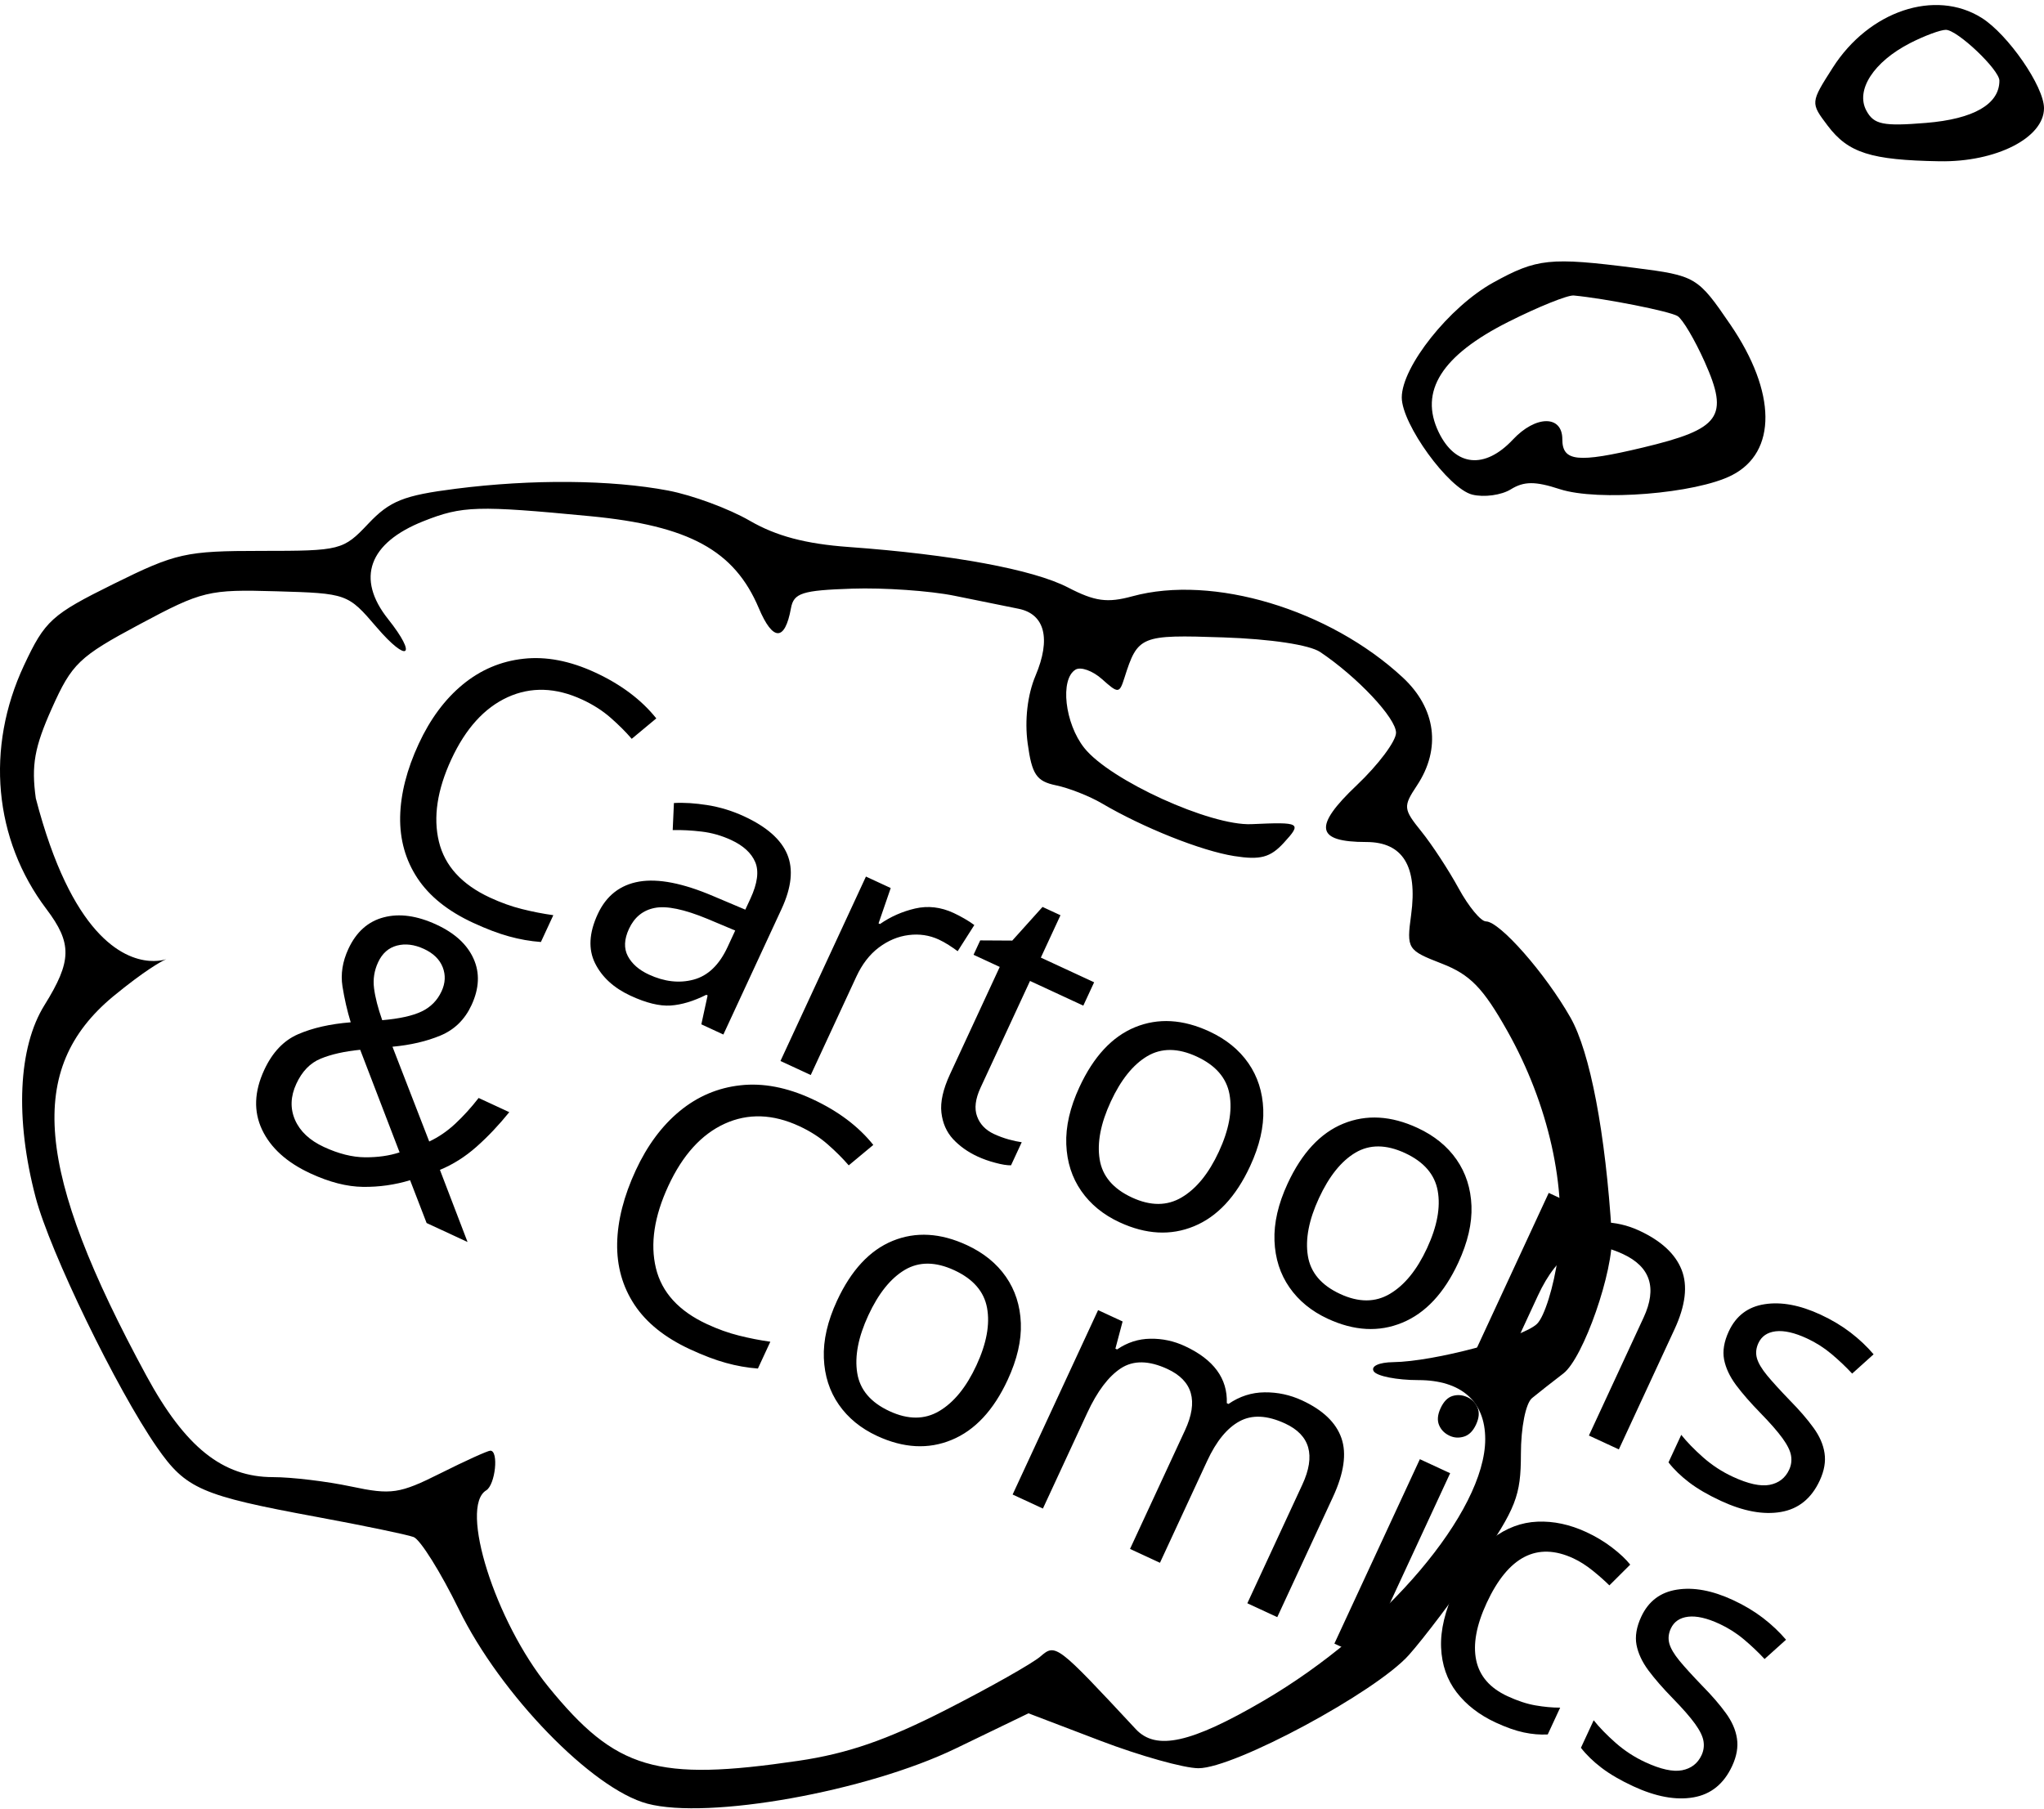
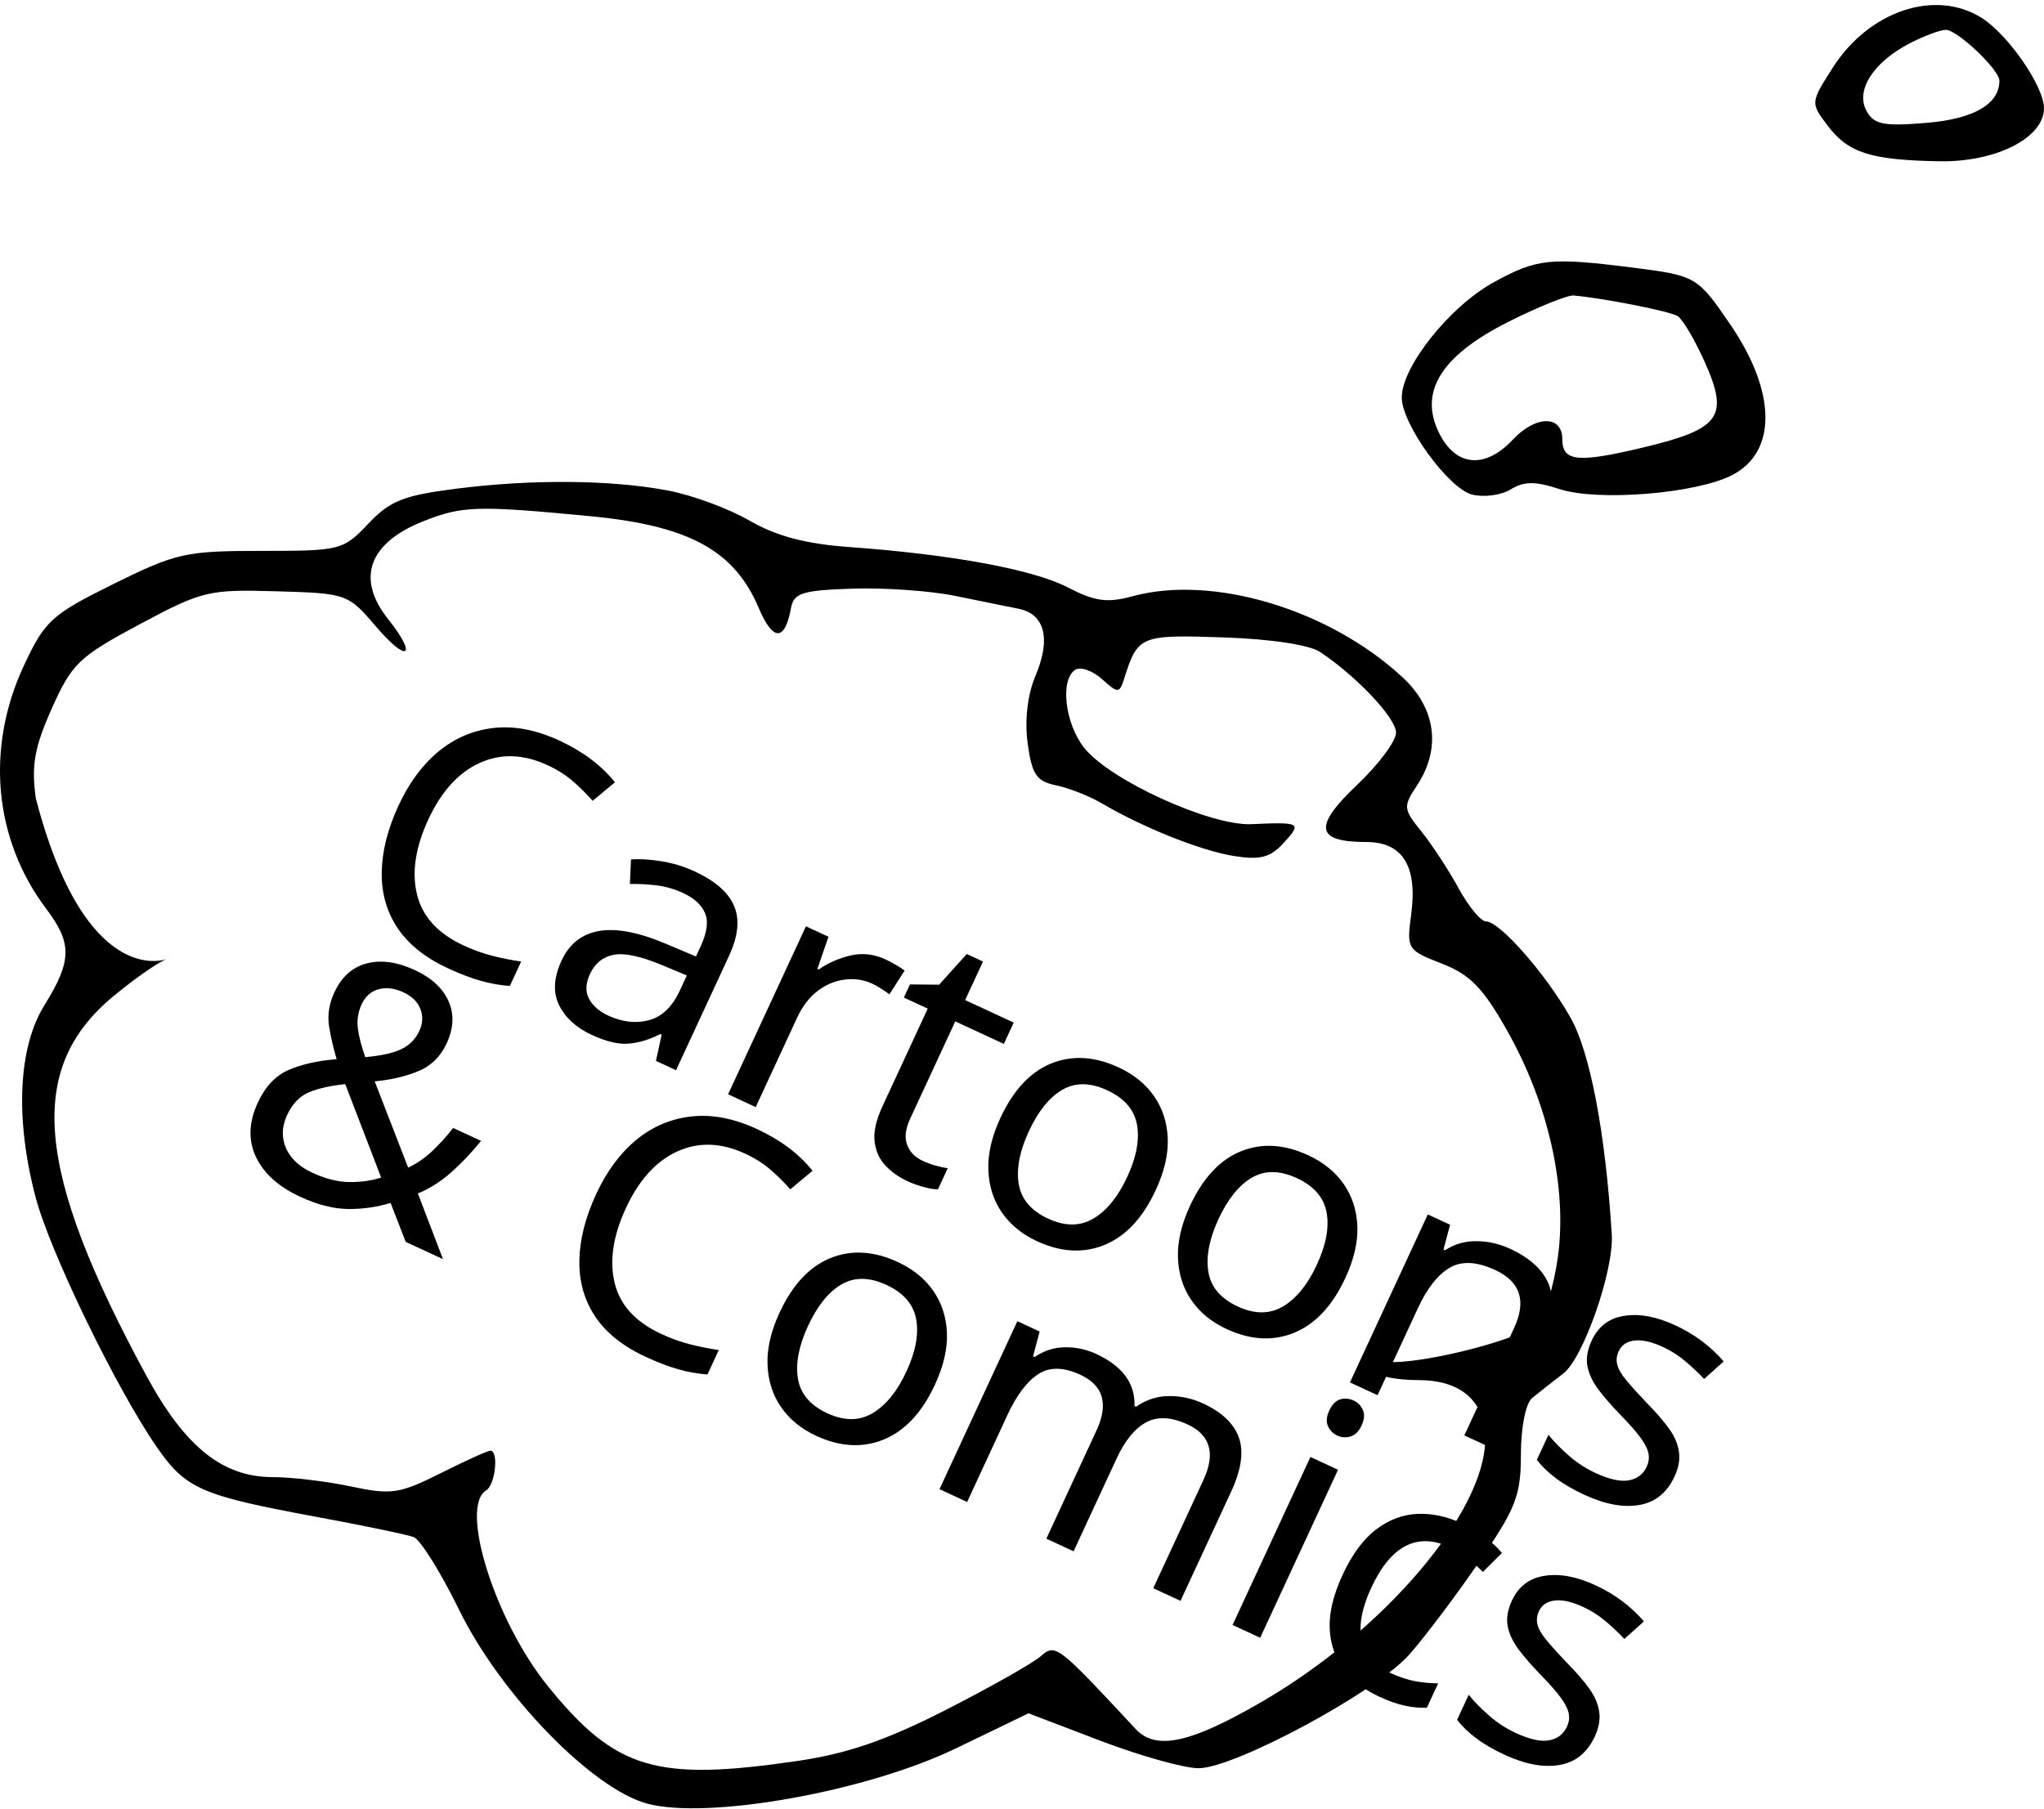
<svg xmlns="http://www.w3.org/2000/svg" width="326.3" height="288.728" id="svg3236" version="1.1">
  <defs id="defs3238" />
  <g id="layer1" transform="translate(-484.4937,-119.8478)">
    <path style="fill:#000000" d="m 800.826,122.69 c 4.222,2.645 9.968,10.962 9.968,14.43 0,4.738 -7.657,8.631 -16.674,8.478 -10.982,-0.187 -14.574,-1.331 -17.866,-5.692 -2.752,-3.646 -2.751,-3.663 0.819,-9.256 5.786,-9.066 16.339,-12.602 23.753,-7.959 z m -11.376,4.025 c -5.842,2.988 -8.784,7.524 -7.009,10.805 1.197,2.211 2.666,2.513 9.521,1.952 7.603,-0.621 11.712,-2.988 11.712,-6.744 0,-1.744 -6.712,-8.118 -8.55,-8.118 -0.858,0 -3.411,0.947 -5.674,2.105 z m -44.005,35.901 c 9.768,1.244 10.07,1.423 15.29,9.073 7.362,10.789 7.456,20.347 0.237,24.04 -5.749,2.941 -21.4,4.205 -27.481,2.22 -3.921,-1.28 -5.704,-1.273 -7.816,0.032 -1.505,0.93 -4.274,1.308 -6.155,0.84 -3.774,-0.938 -11.251,-11.243 -11.251,-15.507 0,-4.918 7.613,-14.486 14.596,-18.346 6.984,-3.859 9.051,-4.075 22.58,-2.352 z m -20.134,8.608 c -10.678,5.367 -14.303,11.1 -11.148,17.631 2.658,5.501 7.358,5.968 11.846,1.179 3.648,-3.894 7.891,-3.924 7.891,-0.058 0,3.57 2.425,3.822 12.846,1.334 12.418,-2.965 13.81,-4.895 9.875,-13.693 -1.577,-3.526 -3.522,-6.812 -4.322,-7.301 -1.265,-0.773 -11.501,-2.803 -16.577,-3.287 -0.955,-0.091 -5.641,1.796 -10.411,4.194 z m -134.143,26.954 c 3.842,0.726 9.695,2.891 13.006,4.81 4.232,2.453 8.923,3.699 15.797,4.197 16.525,1.196 29.464,3.586 35.024,6.47 4.286,2.223 6.268,2.493 10.268,1.401 12.837,-3.506 31.434,2.077 43.158,12.957 5.314,4.931 6.165,11.38 2.275,17.252 -2.23,3.366 -2.193,3.751 0.706,7.345 1.683,2.086 4.356,6.169 5.942,9.074 1.586,2.905 3.547,5.282 4.358,5.282 2.196,0 9.492,8.299 13.499,15.356 3.135,5.52 5.593,18.438 6.593,34.644 0.353,5.722 -4.528,19.728 -7.731,22.183 -1.768,1.355 -4.016,3.123 -4.995,3.929 -1.015,0.836 -1.78,4.684 -1.78,8.96 0,6.622 -0.788,8.643 -6.764,17.336 -3.72,5.412 -8.723,12.038 -11.118,14.725 -5.299,5.944 -27.843,18.079 -33.587,18.079 -2.286,0 -9.329,-1.973 -15.649,-4.384 l -11.492,-4.384 -11.601,5.607 c -14.237,6.882 -39.517,11.409 -49.242,8.819 -8.8,-2.344 -23.44,-17.428 -30.064,-30.976 -2.927,-5.987 -6.192,-11.206 -7.255,-11.598 -1.063,-0.392 -8.021,-1.837 -15.461,-3.212 -18.468,-3.411 -20.893,-4.469 -25.516,-11.13 -6.43,-9.265 -17.064,-31.181 -19.36,-39.901 -3.306,-12.556 -2.783,-23.942 1.409,-30.675 4.393,-7.054 4.449,-9.874 0.306,-15.36 -8.393,-11.115 -9.736,-25.725 -3.574,-38.889 3.35,-7.157 4.398,-8.11 14.292,-13.005 9.99,-4.942 11.51,-5.282 23.624,-5.282 12.62,0 13.051,-0.11 17.04,-4.331 3.452,-3.653 5.636,-4.528 13.956,-5.588 12.198,-1.554 24.759,-1.448 33.937,0.287 z m -39.038,4.872 c -8.781,3.475 -10.844,9.154 -5.683,15.644 4.746,5.967 3.143,7.117 -1.826,1.309 -4.594,-5.371 -4.721,-5.416 -15.998,-5.745 -10.843,-0.316 -11.852,-0.073 -21.869,5.286 -9.637,5.155 -10.789,6.258 -13.981,13.398 -2.78,6.217 -3.295,9.104 -2.564,14.364 11.387,43.829 32.796,14.837 12.322,31.66 -13.879,11.552 -12.453,27.754 5.329,60.536 6.182,11.397 12.173,16.197 20.216,16.197 2.978,0 8.592,0.674 12.475,1.498 6.416,1.361 7.716,1.168 14.262,-2.113 3.962,-1.986 7.544,-3.61 7.962,-3.61 1.366,0 0.795,5.446 -0.665,6.338 -4.349,2.658 1.449,20.958 9.944,31.386 10.782,13.235 17.22,15.139 39.894,11.797 7.834,-1.154 14.095,-3.315 23.495,-8.108 7.049,-3.594 13.866,-7.445 15.151,-8.559 2.411,-2.09 2.605,-1.942 15.21,11.603 3.238,3.479 8.804,2.248 20.369,-4.507 19.417,-11.341 35.419,-30.221 35.419,-41.789 0,-6.04 -3.837,-9.428 -10.676,-9.428 -3.434,0 -6.639,-0.634 -7.123,-1.408 -0.505,-0.808 0.826,-1.43 3.12,-1.459 6.516,-0.082 20.669,-3.862 22.966,-6.134 1.172,-1.159 2.661,-5.945 3.31,-10.636 1.518,-10.982 -1.482,-24.412 -8.068,-36.11 -3.871,-6.876 -5.934,-8.996 -10.468,-10.758 -5.493,-2.134 -5.627,-2.346 -4.889,-7.783 1.052,-7.759 -1.33,-11.628 -7.159,-11.628 -8.082,0 -8.496,-2.457 -1.525,-9.064 3.451,-3.271 6.274,-7.042 6.274,-8.38 0,-2.341 -6.165,-8.905 -12.104,-12.889 -1.714,-1.15 -7.872,-2.081 -15.473,-2.338 -13.225,-0.448 -13.641,-0.278 -15.781,6.454 -0.803,2.527 -0.978,2.537 -3.573,0.214 -1.501,-1.343 -3.41,-2.026 -4.242,-1.517 -2.503,1.53 -1.709,8.584 1.408,12.504 4.104,5.161 20.126,12.464 26.691,12.165 7.846,-0.356 8.083,-0.219 5.158,2.977 -2.148,2.347 -3.754,2.776 -7.927,2.116 -5.248,-0.83 -14.489,-4.513 -21.148,-8.428 -1.958,-1.151 -5.236,-2.439 -7.285,-2.863 -3.126,-0.646 -3.855,-1.725 -4.53,-6.702 -0.503,-3.706 -0.031,-7.762 1.257,-10.811 2.489,-5.891 1.489,-9.834 -2.708,-10.68 -1.71,-0.345 -6.313,-1.279 -10.229,-2.075 -3.916,-0.797 -11.277,-1.308 -16.357,-1.137 -7.986,0.269 -9.307,0.693 -9.75,3.128 -0.967,5.315 -2.886,5.307 -5.137,-0.022 -3.894,-9.218 -11.132,-13.166 -26.913,-14.678 -18.023,-1.727 -20.411,-1.657 -26.58,0.785 z" id="path3110" />
-     <text xml:space="preserve" style="font-size:60.55px;font-style:normal;font-variant:normal;font-weight:500;font-stretch:normal;line-height:78%;letter-spacing:0px;word-spacing:0px;fill:#000000;fill-opacity:1;stroke:none;font-family:MMoneib-Yoken2-CalligraphyPen;-inkscape-font-specification:MMoneib-Yoken2-CalligraphyPen Medium" x="596.876" y="6.36" id="text3389" transform="matrix(0.9073195,0.4204419,-0.4204419,0.9073195,0,0)">
-       <tspan id="tspan3391" x="596.876" y="6.36" dy="0 0" style="line-height:78%">Cartoons </tspan>
-       <tspan x="596.876" y="53.588" id="tspan3439" style="line-height:78%">&amp; Comics</tspan>
+     <text xml:space="preserve" style="font-style:normal;font-variant:normal;font-weight:500;font-stretch:normal;font-size:10.929px;line-height:0%;font-family:MMoneib-Yoken2-CalligraphyPen;-inkscape-font-specification:'MMoneib-Yoken2-CalligraphyPen Medium';letter-spacing:0px;word-spacing:0px;fill:#000000;fill-opacity:1;stroke:none;stroke-width:0.911" x="598.422" y="14.705" id="text3389" transform="rotate(24.86249)">
+       <tspan id="tspan3391" x="598.422" y="14.705" dy="0 0" style="font-size:55.147px;line-height:78%;stroke-width:0.911">Cartoons </tspan>
+       <tspan x="598.422" y="57.72" id="tspan3439" style="font-size:55.147px;line-height:78%;stroke-width:0.911">&amp; Comics</tspan>
    </text>
  </g>
</svg>
